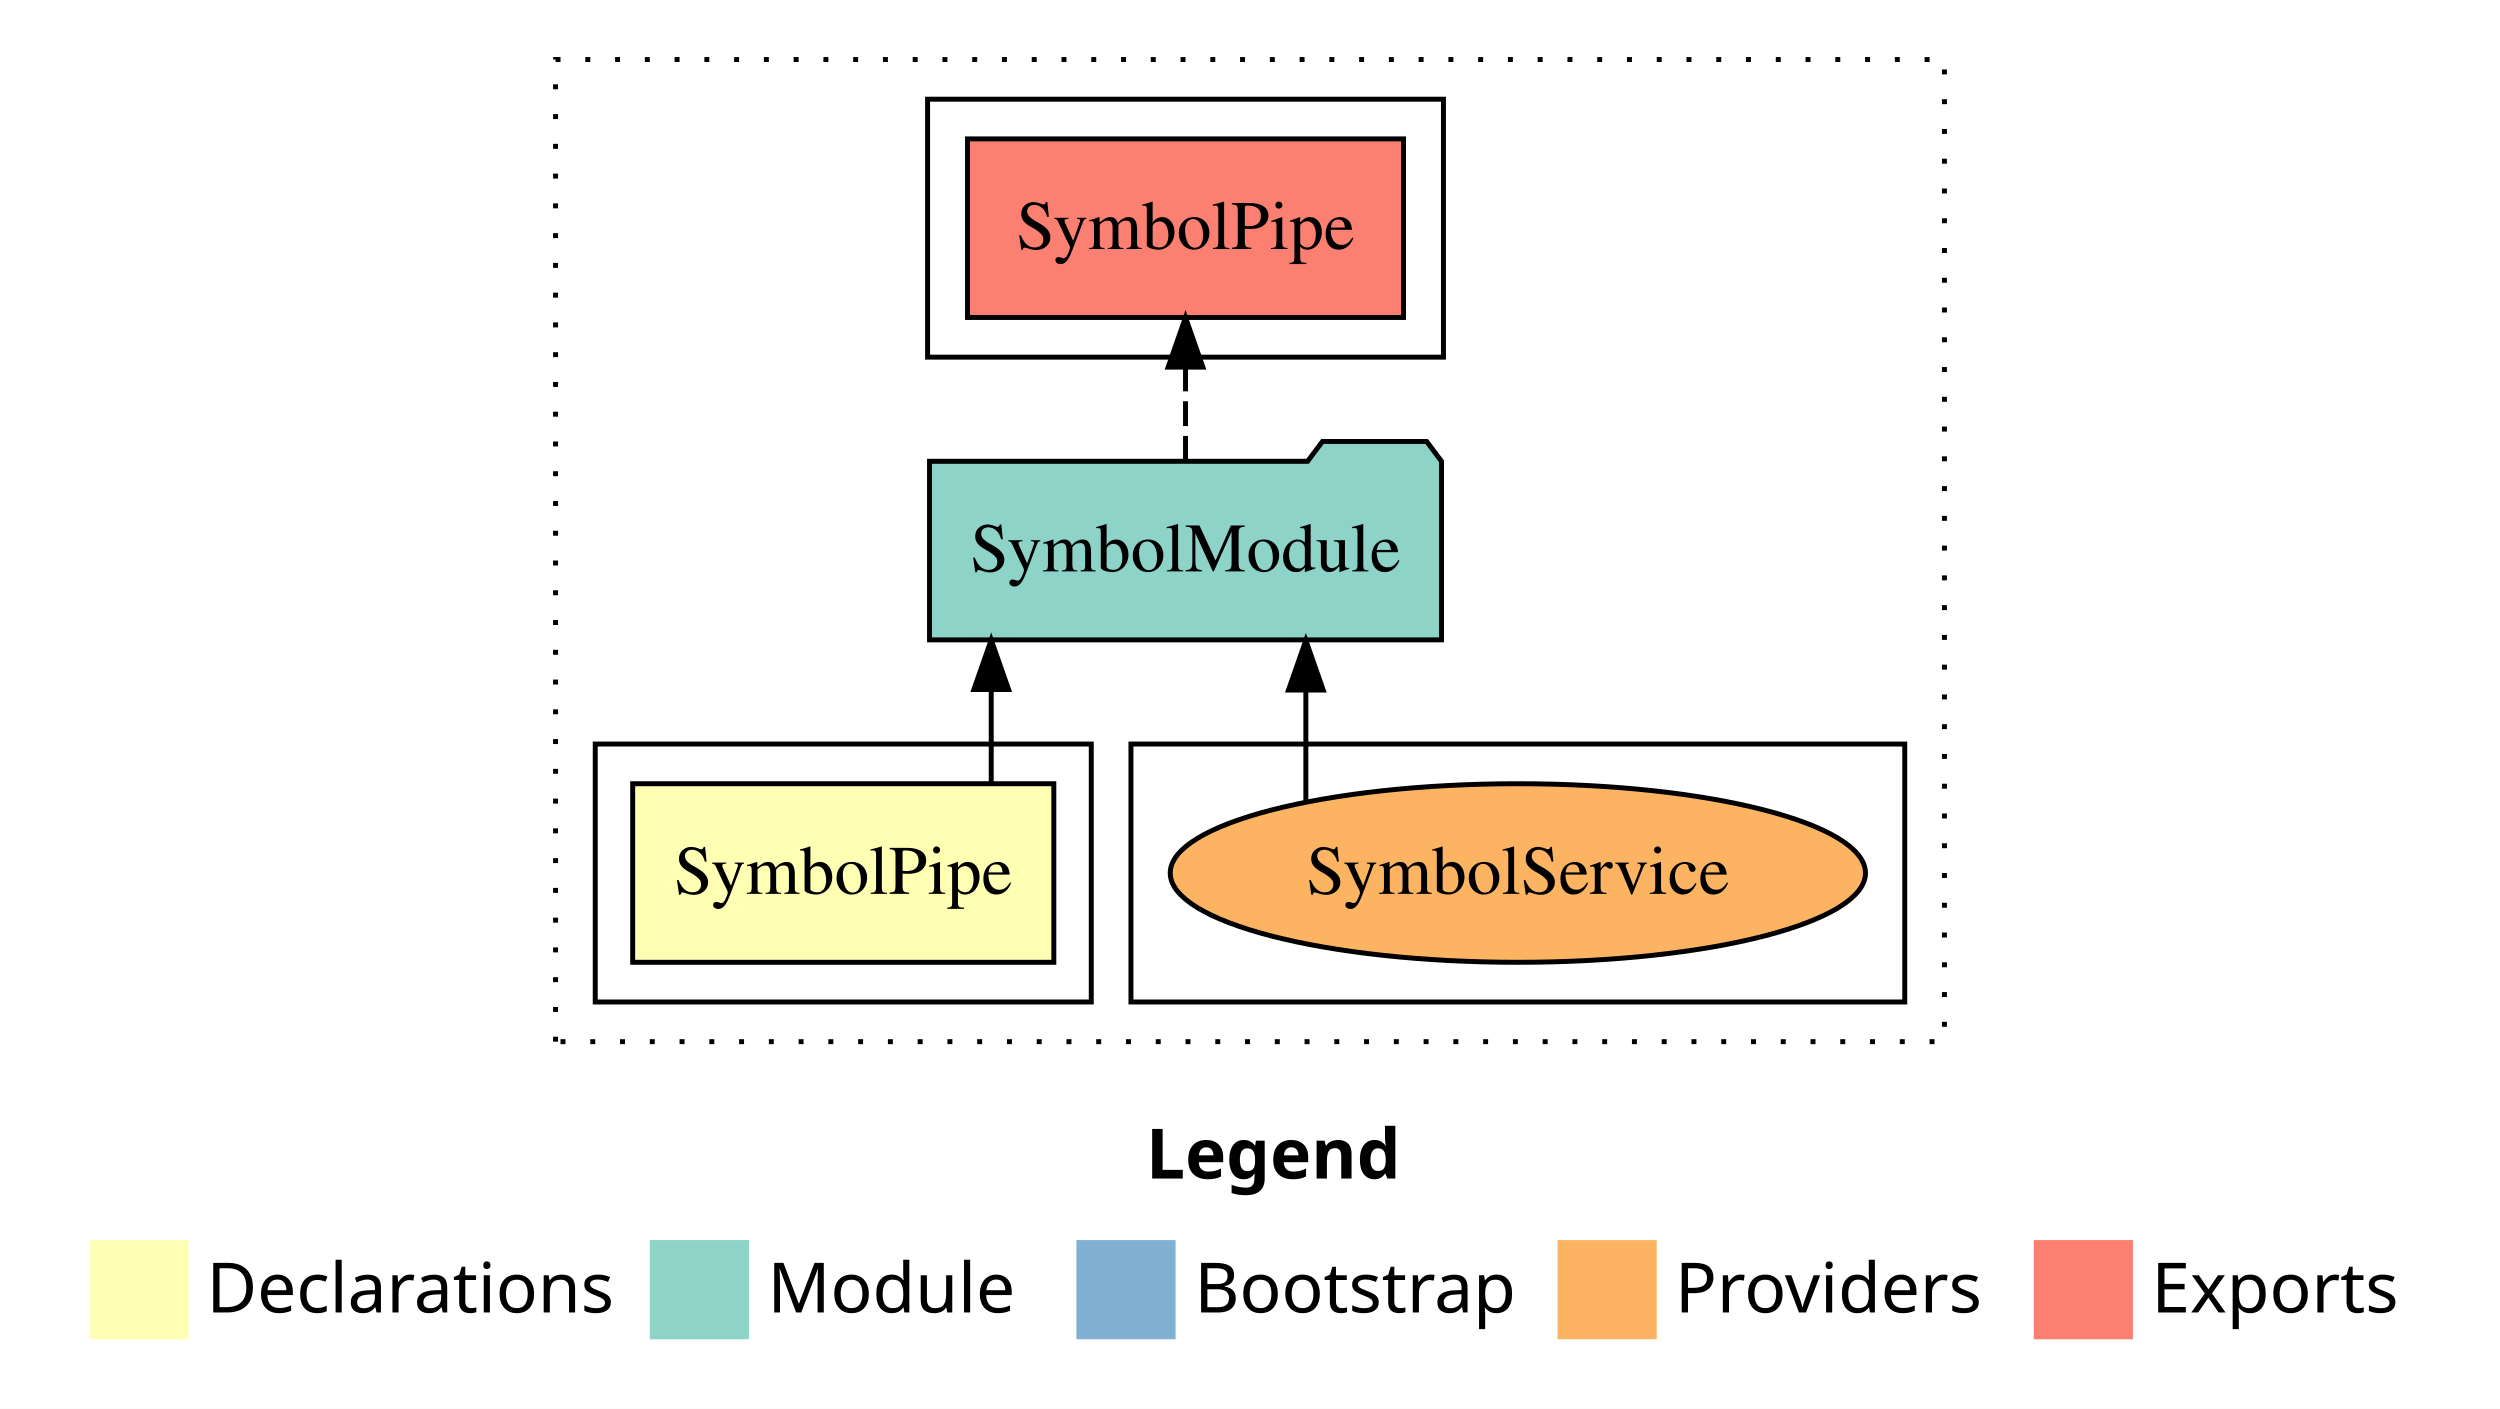
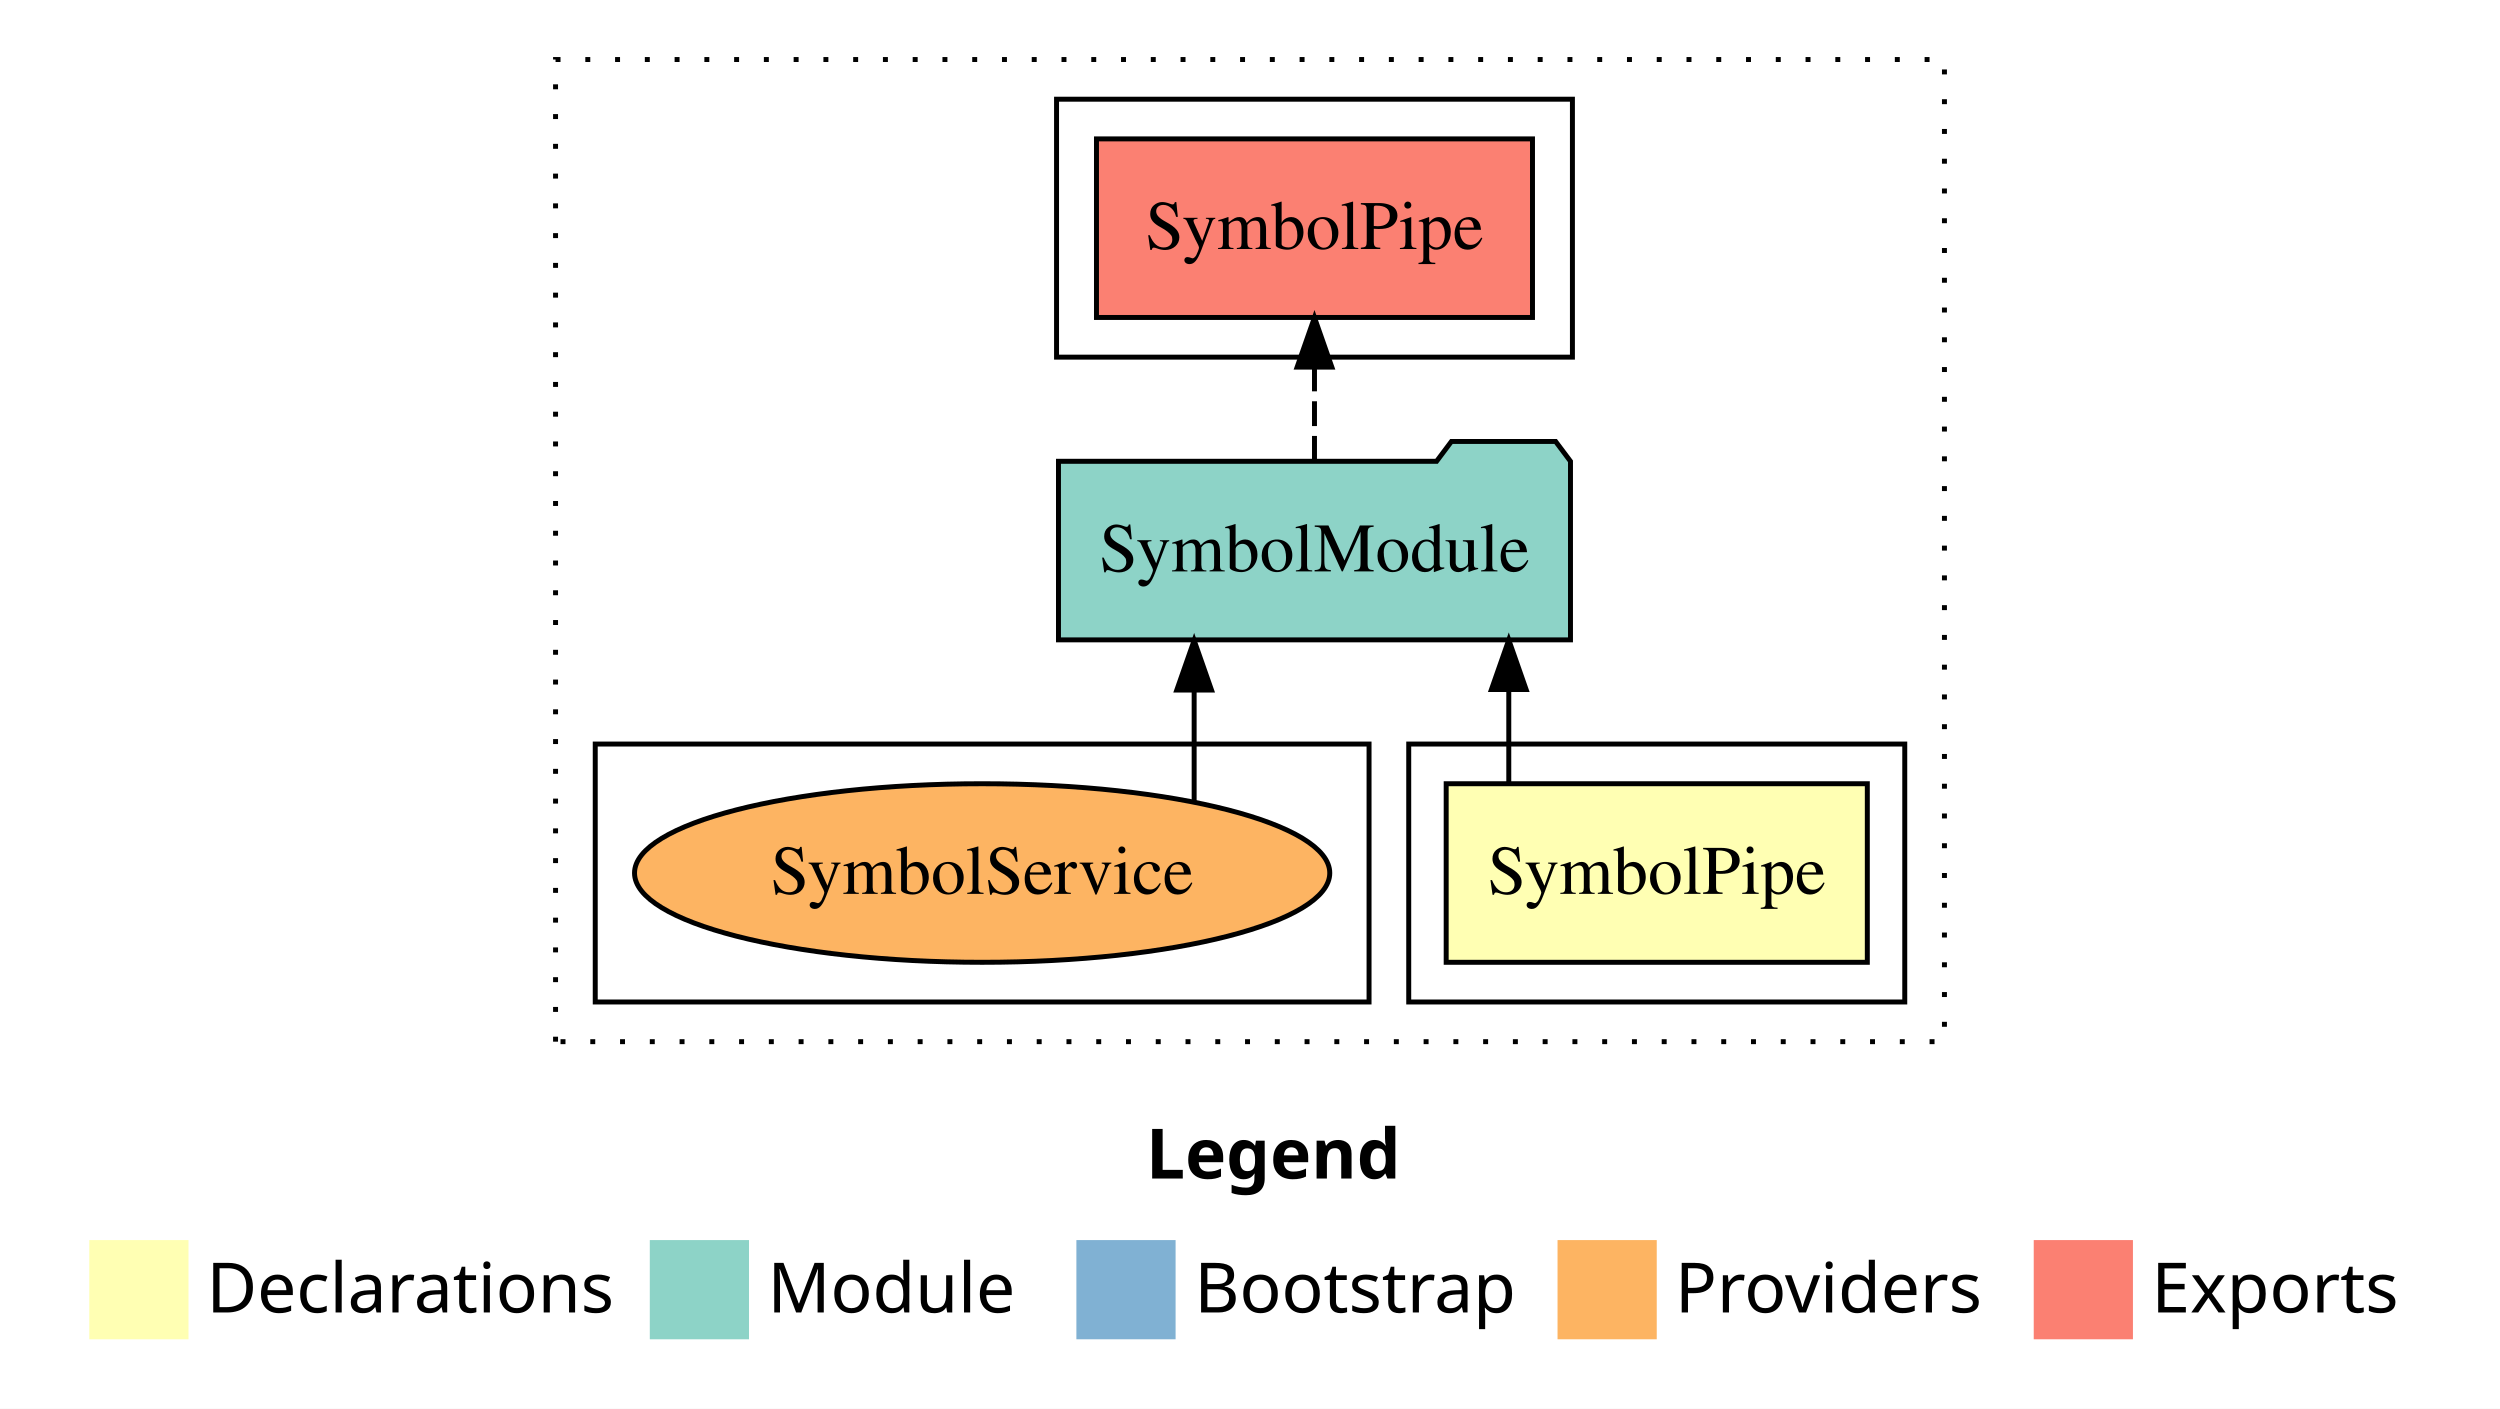
<svg xmlns="http://www.w3.org/2000/svg" width="504pt" height="284pt" viewBox="0.00 0.00 504.00 284.00">
  <g id="graph0" class="graph" transform="scale(1 1) rotate(0) translate(4 280)">
    <polygon fill="white" stroke="transparent" points="-4,4 -4,-280 500,-280 500,4 -4,4" />
    <text text-anchor="start" x="227.01" y="-42.4" font-family="sans-serif" font-weight="bold" font-size="14.00">Legend</text>
    <polygon fill="#ffffb3" stroke="transparent" points="14,-10 14,-30 34,-30 34,-10 14,-10" />
    <text text-anchor="start" x="37.63" y="-15.4" font-family="sans-serif" font-size="14.00">  Declarations</text>
    <polygon fill="#8dd3c7" stroke="transparent" points="127,-10 127,-30 147,-30 147,-10 127,-10" />
    <text text-anchor="start" x="150.73" y="-15.4" font-family="sans-serif" font-size="14.00">  Module</text>
    <polygon fill="#80b1d3" stroke="transparent" points="213,-10 213,-30 233,-30 233,-10 213,-10" />
    <text text-anchor="start" x="236.78" y="-15.4" font-family="sans-serif" font-size="14.00">  Bootstrap</text>
    <polygon fill="#fdb462" stroke="transparent" points="310,-10 310,-30 330,-30 330,-10 310,-10" />
    <text text-anchor="start" x="333.67" y="-15.4" font-family="sans-serif" font-size="14.00">  Providers</text>
    <polygon fill="#fb8072" stroke="transparent" points="406,-10 406,-30 426,-30 426,-10 406,-10" />
    <text text-anchor="start" x="429.73" y="-15.4" font-family="sans-serif" font-size="14.00">  Exports</text>
    <g id="clust1" class="cluster">
      <polygon fill="none" stroke="black" stroke-dasharray="1,5" points="108,-70 108,-268 388,-268 388,-70 108,-70" />
    </g>
    <g id="clust5" class="cluster">
-       <polygon fill="none" stroke="black" points="183,-208 183,-260 287,-260 287,-208 183,-208" />
+       <polygon fill="none" stroke="black" points="209,-208 209,-260 313,-260 313,-208 209,-208" />
+     </g>
+     <g id="clust2" class="cluster">
+       <polygon fill="none" stroke="black" points="280,-78 280,-130 380,-130 380,-78 280,-78" />
    </g>
    <g id="clust7" class="cluster">
-       <polygon fill="none" stroke="black" points="224,-78 224,-130 380,-130 380,-78 224,-78" />
-     </g>
-     <g id="clust2" class="cluster">
-       <polygon fill="none" stroke="black" points="116,-78 116,-130 216,-130 216,-78 116,-78" />
+       <polygon fill="none" stroke="black" points="116,-78 116,-130 272,-130 272,-78 116,-78" />
    </g>
    <g id="node1" class="node">
-       <polygon fill="#ffffb3" stroke="black" points="208.45,-122 123.55,-122 123.55,-86 208.45,-86 208.45,-122" />
-       <text text-anchor="middle" x="166" y="-99.8" font-family="Times,serif" font-size="14.00">SymbolPipe</text>
+       <polygon fill="#ffffb3" stroke="black" points="372.45,-122 287.55,-122 287.55,-86 372.45,-86 372.45,-122" />
+       <text text-anchor="middle" x="330" y="-99.8" font-family="Times,serif" font-size="14.00">SymbolPipe</text>
    </g>
    <g id="node2" class="node">
-       <polygon fill="#8dd3c7" stroke="black" points="286.61,-187 283.61,-191 262.61,-191 259.61,-187 183.39,-187 183.39,-151 286.61,-151 286.61,-187" />
-       <text text-anchor="middle" x="235" y="-164.8" font-family="Times,serif" font-size="14.00">SymbolModule</text>
+       <polygon fill="#8dd3c7" stroke="black" points="312.61,-187 309.61,-191 288.61,-191 285.61,-187 209.39,-187 209.39,-151 312.61,-151 312.61,-187" />
+       <text text-anchor="middle" x="261" y="-164.8" font-family="Times,serif" font-size="14.00">SymbolModule</text>
    </g>
    <g id="edge1" class="edge">
-       <path fill="none" stroke="black" d="M195.83,-122.11C195.83,-122.11 195.83,-140.99 195.83,-140.99" />
-       <polygon fill="black" stroke="black" points="192.33,-140.99 195.83,-150.99 199.33,-140.99 192.33,-140.99" />
+       <path fill="none" stroke="black" d="M300.17,-122.11C300.17,-122.11 300.17,-140.99 300.17,-140.99" />
+       <polygon fill="black" stroke="black" points="296.67,-140.99 300.17,-150.99 303.67,-140.99 296.67,-140.99" />
    </g>
    <g id="node3" class="node">
-       <polygon fill="#fb8072" stroke="black" points="278.95,-252 191.05,-252 191.05,-216 278.95,-216 278.95,-252" />
-       <text text-anchor="middle" x="235" y="-229.8" font-family="Times,serif" font-size="14.00">SymbolPipe </text>
+       <polygon fill="#fb8072" stroke="black" points="304.95,-252 217.05,-252 217.05,-216 304.95,-216 304.95,-252" />
+       <text text-anchor="middle" x="261" y="-229.8" font-family="Times,serif" font-size="14.00">SymbolPipe </text>
    </g>
    <g id="edge2" class="edge">
-       <path fill="none" stroke="black" stroke-dasharray="5,2" d="M235,-187.11C235,-187.11 235,-205.99 235,-205.99" />
-       <polygon fill="black" stroke="black" points="231.5,-205.99 235,-215.99 238.5,-205.99 231.5,-205.99" />
+       <path fill="none" stroke="black" stroke-dasharray="5,2" d="M261,-187.11C261,-187.11 261,-205.99 261,-205.99" />
+       <polygon fill="black" stroke="black" points="257.5,-205.99 261,-215.99 264.5,-205.99 257.5,-205.99" />
    </g>
    <g id="node4" class="node">
-       <ellipse fill="#fdb462" stroke="black" cx="302" cy="-104" rx="70.08" ry="18" />
-       <text text-anchor="middle" x="302" y="-99.8" font-family="Times,serif" font-size="14.00">SymbolService</text>
+       <ellipse fill="#fdb462" stroke="black" cx="194" cy="-104" rx="70.08" ry="18" />
+       <text text-anchor="middle" x="194" y="-99.8" font-family="Times,serif" font-size="14.00">SymbolService</text>
    </g>
    <g id="edge3" class="edge">
-       <path fill="none" stroke="black" d="M259.26,-118.43C259.26,-118.43 259.26,-140.89 259.26,-140.89" />
-       <polygon fill="black" stroke="black" points="255.76,-140.89 259.26,-150.89 262.76,-140.89 255.76,-140.89" />
+       <path fill="none" stroke="black" d="M236.74,-118.43C236.74,-118.43 236.74,-140.89 236.74,-140.89" />
+       <polygon fill="black" stroke="black" points="233.24,-140.89 236.74,-150.89 240.24,-140.89 233.24,-140.89" />
    </g>
  </g>
</svg>
